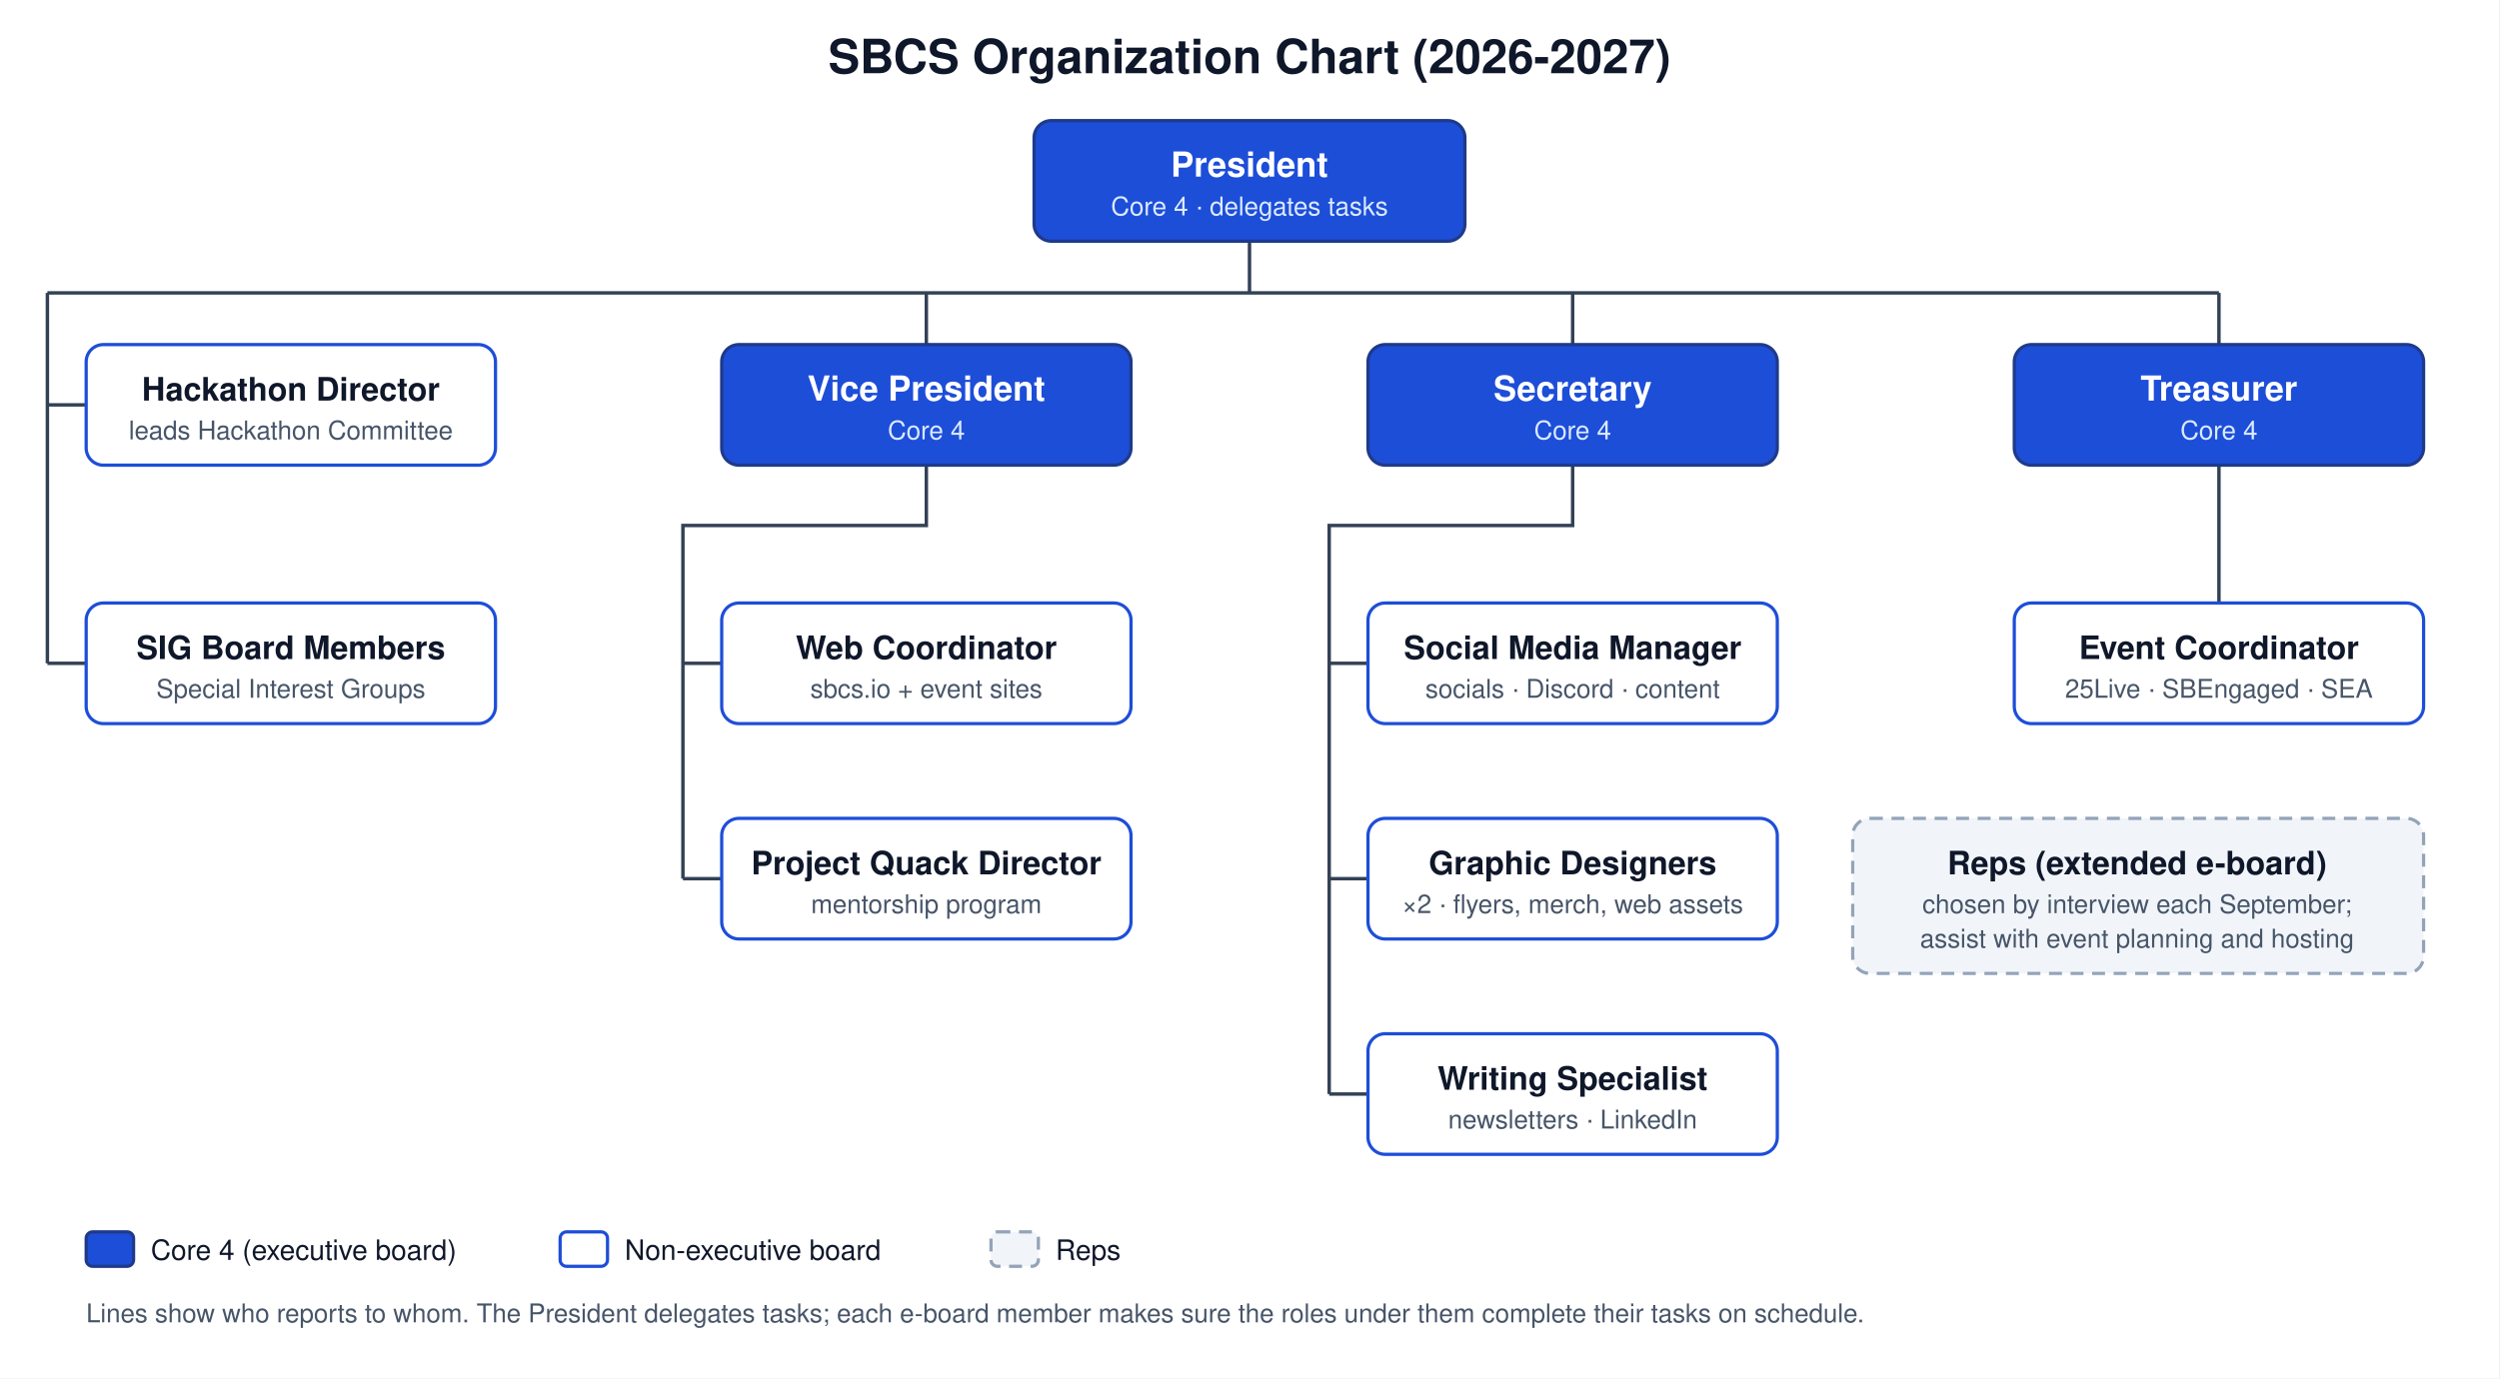
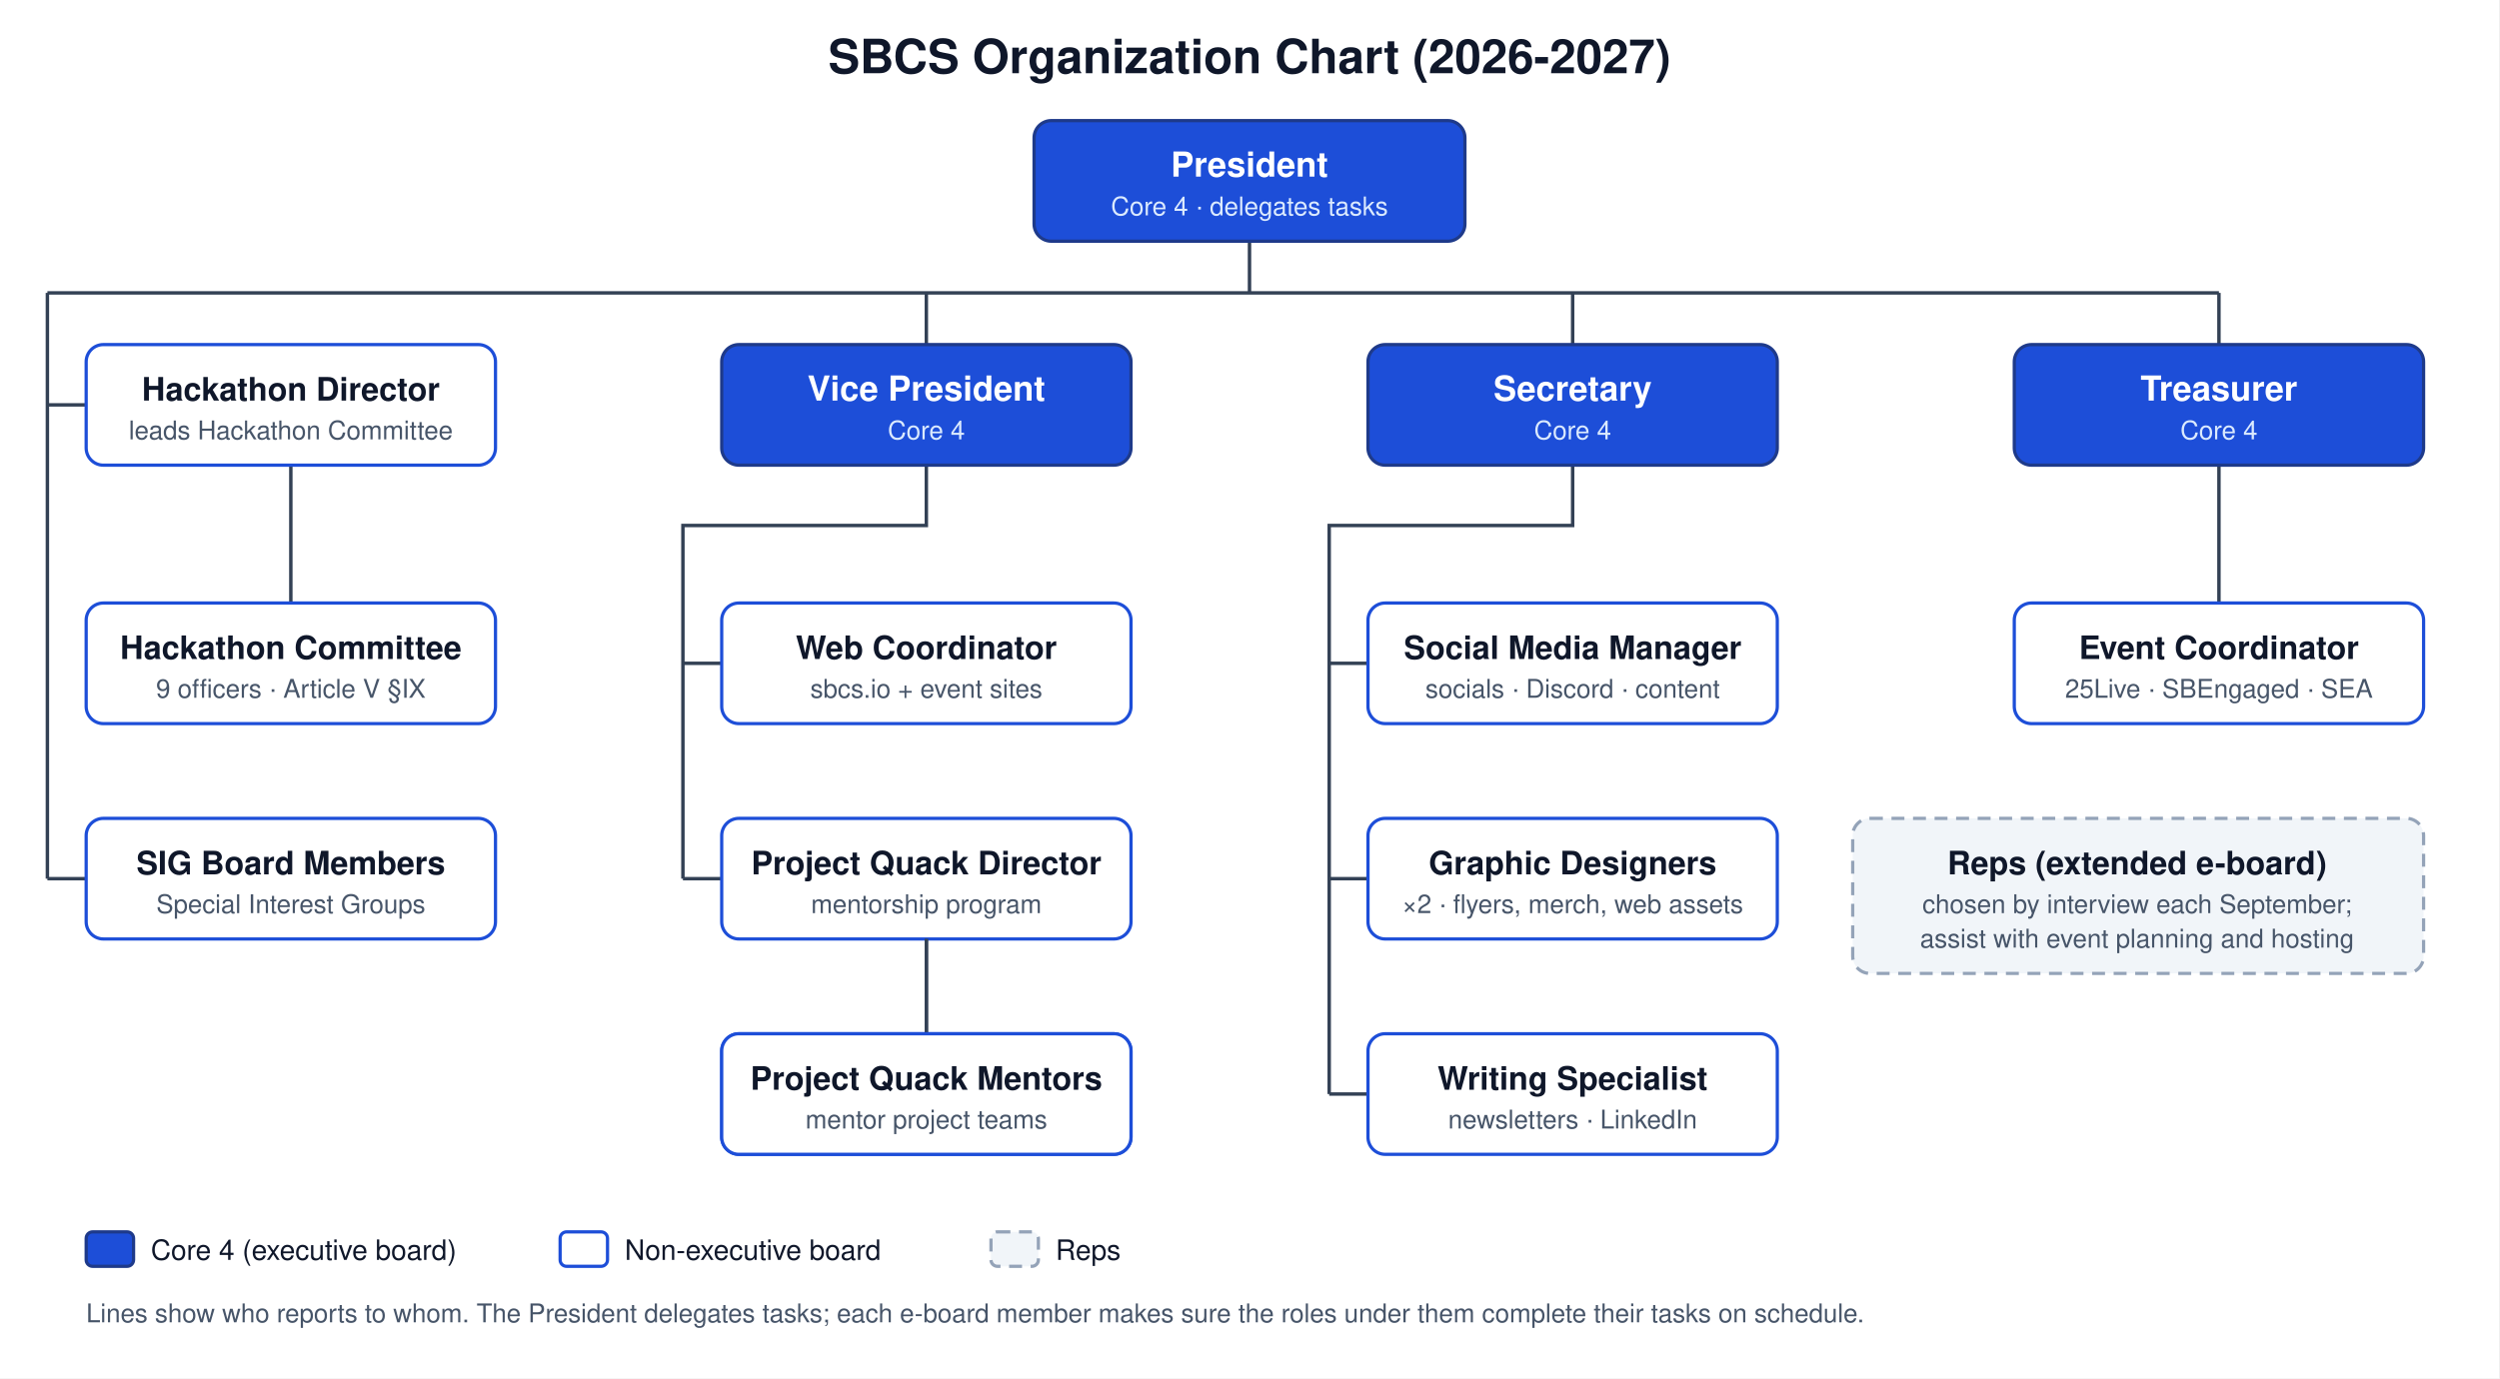
<svg xmlns="http://www.w3.org/2000/svg" viewBox="0 0 1160 640" width="1160" height="640" font-family="Helvetica, Arial, sans-serif">
  <rect width="1160" height="640" fill="#ffffff" />
  <style>
    .core   { fill: #1d4ed8; stroke: #1e3a8a; stroke-width: 1.5; }
    .nonexec{ fill: #ffffff; stroke: #1d4ed8; stroke-width: 1.5; }
    .reps   { fill: #f1f5f9; stroke: #94a3b8; stroke-width: 1.5; stroke-dasharray: 6 4; }
    .line   { stroke: #334155; stroke-width: 1.6; fill: none; }
    .t-core { fill: #ffffff; font-size: 16px; font-weight: 700; text-anchor: middle; }
    .t-ne   { fill: #0f172a; font-size: 15px; font-weight: 600; text-anchor: middle; }
    .t-sub  { fill: #475569; font-size: 12px; text-anchor: middle; }
    .t-subw { fill: #dbeafe; font-size: 12px; text-anchor: middle; }
    .t-leg  { fill: #0f172a; font-size: 13px; }
    .t-head { fill: #0f172a; font-size: 22px; font-weight: 700; text-anchor: middle; }
  </style>
  <text x="580" y="34" class="t-head">SBCS Organization Chart (2026-2027)</text>
  <path class="line" d="M580 112 V136 M22 136 H1030 M430 136 V160 M730 136 V160 M1030 136 V160" />
-   <path class="line" d="M22 136 V308 M22 188 H40 M22 308 H40" />
+   <path class="line" d="M22 136 V408 M22 188 H40 M22 408 H40" />
+   <path class="line" d="M135 216 V280" />
  <path class="line" d="M430 216 V244 H317 V408 M317 308 H335 M317 408 H335" />
  <path class="line" d="M730 216 V244 H617 V508 M617 308 H635 M617 408 H635 M617 508 H635" />
  <path class="line" d="M1030 216 V280" />
  <rect class="core" x="480" y="56" width="200" height="56" rx="8" />
  <text x="580" y="82" class="t-core">President</text>
  <text x="580" y="100" class="t-subw">Core 4 · delegates tasks</text>
  <rect class="core" x="335" y="160" width="190" height="56" rx="8" />
  <text x="430" y="186" class="t-core">Vice President</text>
  <text x="430" y="204" class="t-subw">Core 4</text>
  <rect class="core" x="635" y="160" width="190" height="56" rx="8" />
  <text x="730" y="186" class="t-core">Secretary</text>
  <text x="730" y="204" class="t-subw">Core 4</text>
  <rect class="core" x="935" y="160" width="190" height="56" rx="8" />
  <text x="1030" y="186" class="t-core">Treasurer</text>
  <text x="1030" y="204" class="t-subw">Core 4</text>
  <rect class="nonexec" x="40" y="160" width="190" height="56" rx="8" />
  <text x="135" y="186" class="t-ne">Hackathon Director</text>
  <text x="135" y="204" class="t-sub">leads Hackathon Committee</text>
  <rect class="nonexec" x="40" y="280" width="190" height="56" rx="8" />
-   <text x="135" y="306" class="t-ne">SIG Board Members</text>
-   <text x="135" y="324" class="t-sub">Special Interest Groups</text>
+   <text x="135" y="306" class="t-ne">Hackathon Committee</text>
+   <text x="135" y="324" class="t-sub">9 officers · Article V §IX</text>
+   <rect class="nonexec" x="40" y="380" width="190" height="56" rx="8" />
+   <text x="135" y="406" class="t-ne">SIG Board Members</text>
+   <text x="135" y="424" class="t-sub">Special Interest Groups</text>
  <rect class="nonexec" x="335" y="280" width="190" height="56" rx="8" />
  <text x="430" y="306" class="t-ne">Web Coordinator</text>
  <text x="430" y="324" class="t-sub">sbcs.io + event sites</text>
  <rect class="nonexec" x="335" y="380" width="190" height="56" rx="8" />
  <text x="430" y="406" class="t-ne">Project Quack Director</text>
  <text x="430" y="424" class="t-sub">mentorship program</text>
+   <path class="line" d="M430 436 V480" />
+   <rect class="nonexec" x="335" y="480" width="190" height="56" rx="8" />
+   <text x="430" y="506" class="t-ne">Project Quack Mentors</text>
+   <text x="430" y="524" class="t-sub">mentor project teams</text>
+   <path class="line" d="M430 436 V480" />
+   <rect class="nonexec" x="335" y="480" width="190" height="56" rx="8" />
+   <text x="430" y="506" class="t-ne">Project Quack Mentors</text>
+   <text x="430" y="524" class="t-sub">mentor project teams</text>
  <rect class="nonexec" x="635" y="280" width="190" height="56" rx="8" />
  <text x="730" y="306" class="t-ne">Social Media Manager</text>
  <text x="730" y="324" class="t-sub">socials · Discord · content</text>
  <rect class="nonexec" x="635" y="380" width="190" height="56" rx="8" />
  <text x="730" y="406" class="t-ne">Graphic Designers</text>
  <text x="730" y="424" class="t-sub">×2 · flyers, merch, web assets</text>
  <rect class="nonexec" x="635" y="480" width="190" height="56" rx="8" />
  <text x="730" y="506" class="t-ne">Writing Specialist</text>
  <text x="730" y="524" class="t-sub">newsletters · LinkedIn</text>
  <rect class="nonexec" x="935" y="280" width="190" height="56" rx="8" />
  <text x="1030" y="306" class="t-ne">Event Coordinator</text>
  <text x="1030" y="324" class="t-sub">25Live · SBEngaged · SEA</text>
  <rect class="reps" x="860" y="380" width="265" height="72" rx="8" />
  <text x="992" y="406" class="t-ne">Reps (extended e-board)</text>
  <text x="992" y="424" class="t-sub">chosen by interview each September;</text>
  <text x="992" y="440" class="t-sub">assist with event planning and hosting</text>
  <rect class="core" x="40" y="572" width="22" height="16" rx="3" />
  <text x="70" y="585" class="t-leg">Core 4 (executive board)</text>
  <rect class="nonexec" x="260" y="572" width="22" height="16" rx="3" />
  <text x="290" y="585" class="t-leg">Non-executive board</text>
  <rect class="reps" x="460" y="572" width="22" height="16" rx="3" />
  <text x="490" y="585" class="t-leg">Reps</text>
  <text x="40" y="614" class="t-sub" style="text-anchor:start">Lines show who reports to whom. The President delegates tasks; each e-board member makes sure the roles under them complete their tasks on schedule.</text>
</svg>
